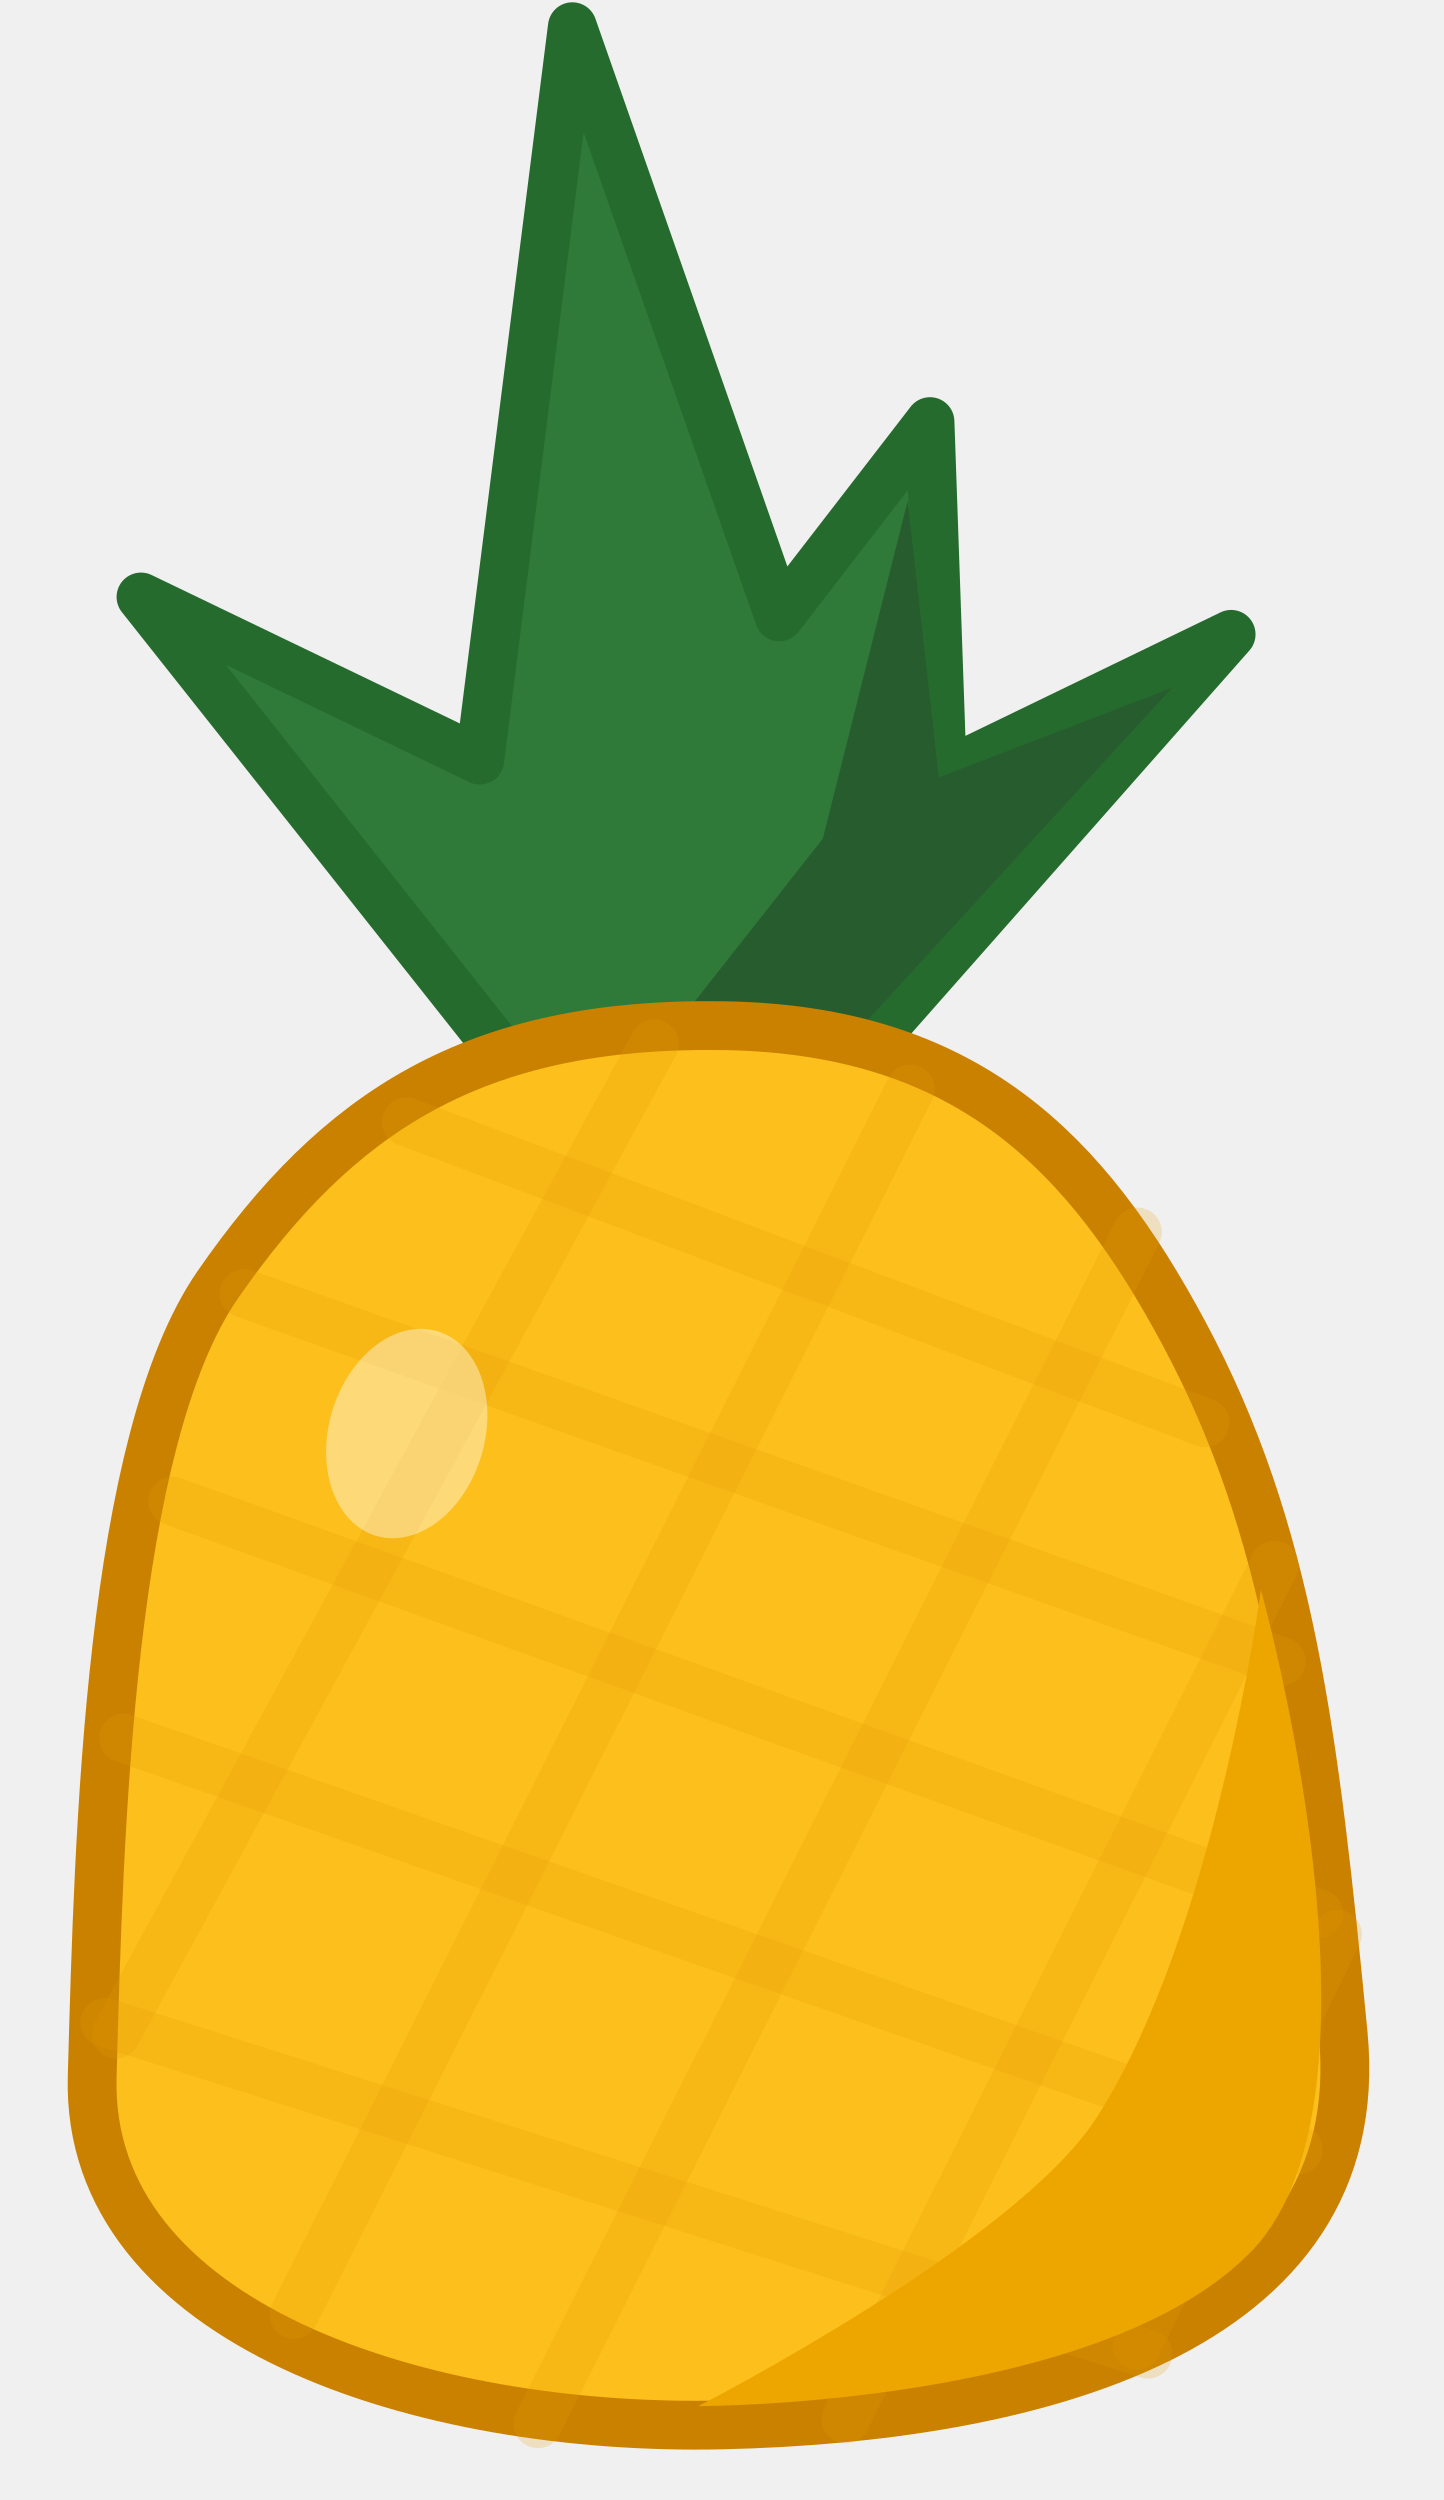
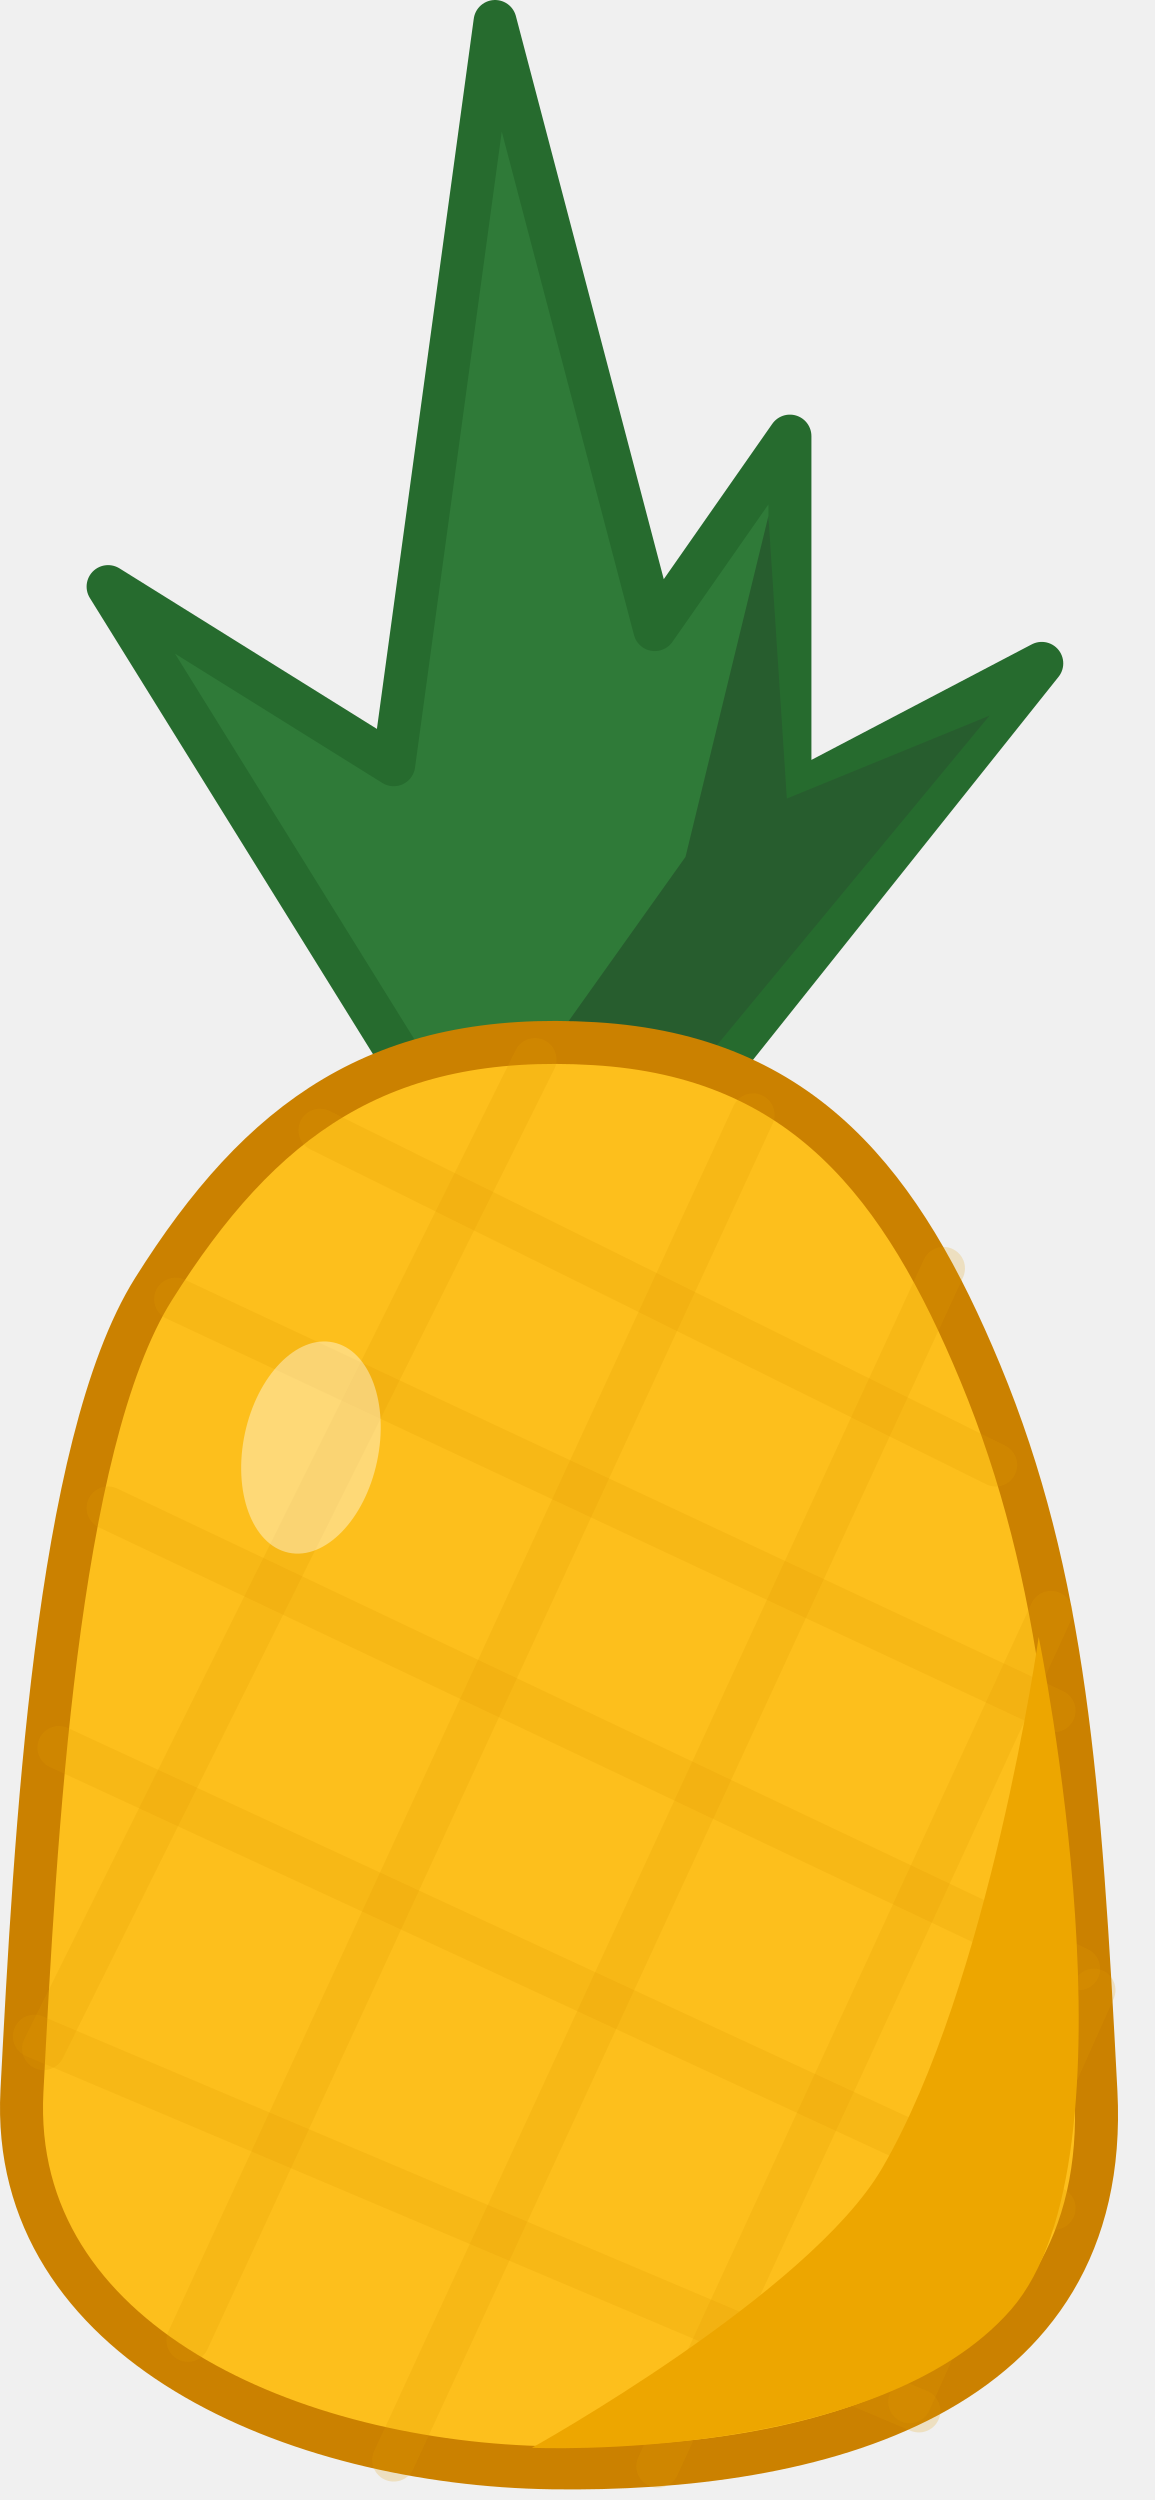
- <svg xmlns="http://www.w3.org/2000/svg" width="41" height="71" viewBox="0 0 41 71" fill="none">
-   <path d="M4.004 16.954L17.412 33.882L21.07 33.754L34.964 18.015L26.762 21.986L26.412 11.973L22.13 17.521L16.255 0.758L13.626 21.588L4.004 16.954Z" fill="#2F7A38" stroke="#266B2E" stroke-width="1.386" stroke-linecap="round" stroke-linejoin="round" />
-   <path d="M23.367 23.819L19.276 29.018L24.371 29.268L33.288 19.531L26.663 22.076L25.778 14.223L23.367 23.819Z" fill="#275D2E" />
-   <path d="M20.545 29.129C13.449 29.018 9.576 31.591 6.189 36.48C3.11 40.924 2.81 51.931 2.618 58.982C2.426 66.034 12.03 69.059 20.519 68.867C29.177 68.67 38.97 66.284 38.146 57.761C37.322 49.239 36.634 43.47 33.617 37.851C30.866 32.725 27.485 29.239 20.545 29.129Z" fill="#FDBF1C" stroke="#CB8100" stroke-width="1.386" stroke-linecap="round" />
-   <path d="M11.543 31.858L34.22 40.407" stroke="#E19D00" stroke-opacity="0.2" stroke-width="1.386" stroke-linecap="round" />
-   <path d="M6.932 36.733L36.389 47.187" stroke="#E19D00" stroke-opacity="0.2" stroke-width="1.386" stroke-linecap="round" />
-   <path d="M4.901 42.631L37.453 54.348" stroke="#E19D00" stroke-opacity="0.2" stroke-width="1.386" stroke-linecap="round" />
-   <path d="M3.509 49.364L36.874 61.053" stroke="#E19D00" stroke-opacity="0.2" stroke-width="1.386" stroke-linecap="round" />
-   <path d="M2.977 57.437L32.601 66.858" stroke="#E19D00" stroke-opacity="0.2" stroke-width="1.386" stroke-linecap="round" />
-   <path d="M37.983 54.93L32.287 66.611" stroke="#E19D00" stroke-opacity="0.2" stroke-width="1.386" stroke-linecap="round" />
-   <path d="M36.192 44.452L24.018 68.7" stroke="#E19D00" stroke-opacity="0.2" stroke-width="1.386" stroke-linecap="round" />
-   <path d="M32.302 34.99L15.276 68.834" stroke="#E19D00" stroke-opacity="0.2" stroke-width="1.386" stroke-linecap="round" />
-   <path d="M25.854 30.93L8.353 65.733" stroke="#E19D00" stroke-opacity="0.2" stroke-width="1.386" stroke-linecap="round" />
-   <path d="M18.586 29.642L3.293 57.769" stroke="#E19D00" stroke-opacity="0.2" stroke-width="1.386" stroke-linecap="round" />
-   <ellipse cx="2.222" cy="3.024" rx="2.222" ry="3.024" transform="matrix(0.989895 0.141805 -0.210652 0.977561 9.98901 37.4411)" fill="white" fill-opacity="0.4" />
-   <path d="M31.145 60.139C34.522 54.879 35.809 45.151 35.809 45.151C35.809 45.151 39.831 59.492 35.55 63.927C31.268 68.361 19.835 68.332 19.835 68.332C19.835 68.332 28.847 63.718 31.145 60.139Z" fill="#EDA600" />
+ <svg xmlns="http://www.w3.org/2000/svg" width="188" height="407" viewBox="0 0 188 407" fill="none">
+   <path d="M17.598 95.5L80.598 197H98.598L169.598 108L128.598 129.5V71L106.598 102.5L80.598 3.5L64.098 124.5L17.598 95.5Z" fill="#2F7A38" stroke="#266B2E" stroke-width="7" stroke-linecap="round" stroke-linejoin="round" />
+   <path d="M111.598 139.5L90.598 169L115.598 171.5L161.098 116.5L128.098 130L125.098 84L111.598 139.5Z" fill="#275D2E" />
+   <path d="M96.812 169.91C61.954 167.812 42.473 182.039 24.985 209.875C9.089 235.179 5.726 299.338 3.572 340.441C1.418 381.544 48.106 401.156 89.865 401.76C132.456 402.377 181.006 390.453 178.417 340.557C175.828 290.661 173.436 256.86 159.575 223.463C146.927 192.99 130.908 171.961 96.812 169.91Z" fill="#FDBF1C" stroke="#CB8100" stroke-width="7" stroke-linecap="round" />
+   <path d="M52.098 184L162.098 238.5" stroke="#E19D00" stroke-opacity="0.2" stroke-width="7" stroke-linecap="round" />
+   <path d="M28.598 211.5L171.598 278.5" stroke="#E19D00" stroke-opacity="0.2" stroke-width="7" stroke-linecap="round" />
+   <path d="M17.598 245.5L175.598 320.5" stroke="#E19D00" stroke-opacity="0.2" stroke-width="7" stroke-linecap="round" />
+   <path d="M9.598 284.5L171.598 359.5" stroke="#E19D00" stroke-opacity="0.2" stroke-width="7" stroke-linecap="round" />
+   <path d="M5.598 331.5L149.598 392.5" stroke="#E19D00" stroke-opacity="0.2" stroke-width="7" stroke-linecap="round" />
+   <path d="M178.098 324L148.098 391" stroke="#E19D00" stroke-opacity="0.2" stroke-width="7" stroke-linecap="round" />
+   <path d="M171.098 262.5L107.098 401.5" stroke="#E19D00" stroke-opacity="0.2" stroke-width="7" stroke-linecap="round" />
+   <path d="M153.598 206.5L64.098 400.5" stroke="#E19D00" stroke-opacity="0.2" stroke-width="7" stroke-linecap="round" />
+   <path d="M122.598 181.5L30.598 381" stroke="#E19D00" stroke-opacity="0.2" stroke-width="7" stroke-linecap="round" />
+   <path d="M87.098 172.5L7.098 333.5" stroke="#E19D00" stroke-opacity="0.2" stroke-width="7" stroke-linecap="round" />
+   <ellipse cx="50.622" cy="235.66" rx="11" ry="17.5" transform="rotate(12 50.6217 235.66)" fill="white" fill-opacity="0.4" />
+   <path d="M143.598 353C161.098 323 169.098 266.5 169.098 266.5C169.098 266.5 186.407 351 164.598 376C142.79 401 86.598 398.5 86.598 398.5C86.598 398.5 131.69 373.415 143.598 353Z" fill="#EDA600" />
</svg>
